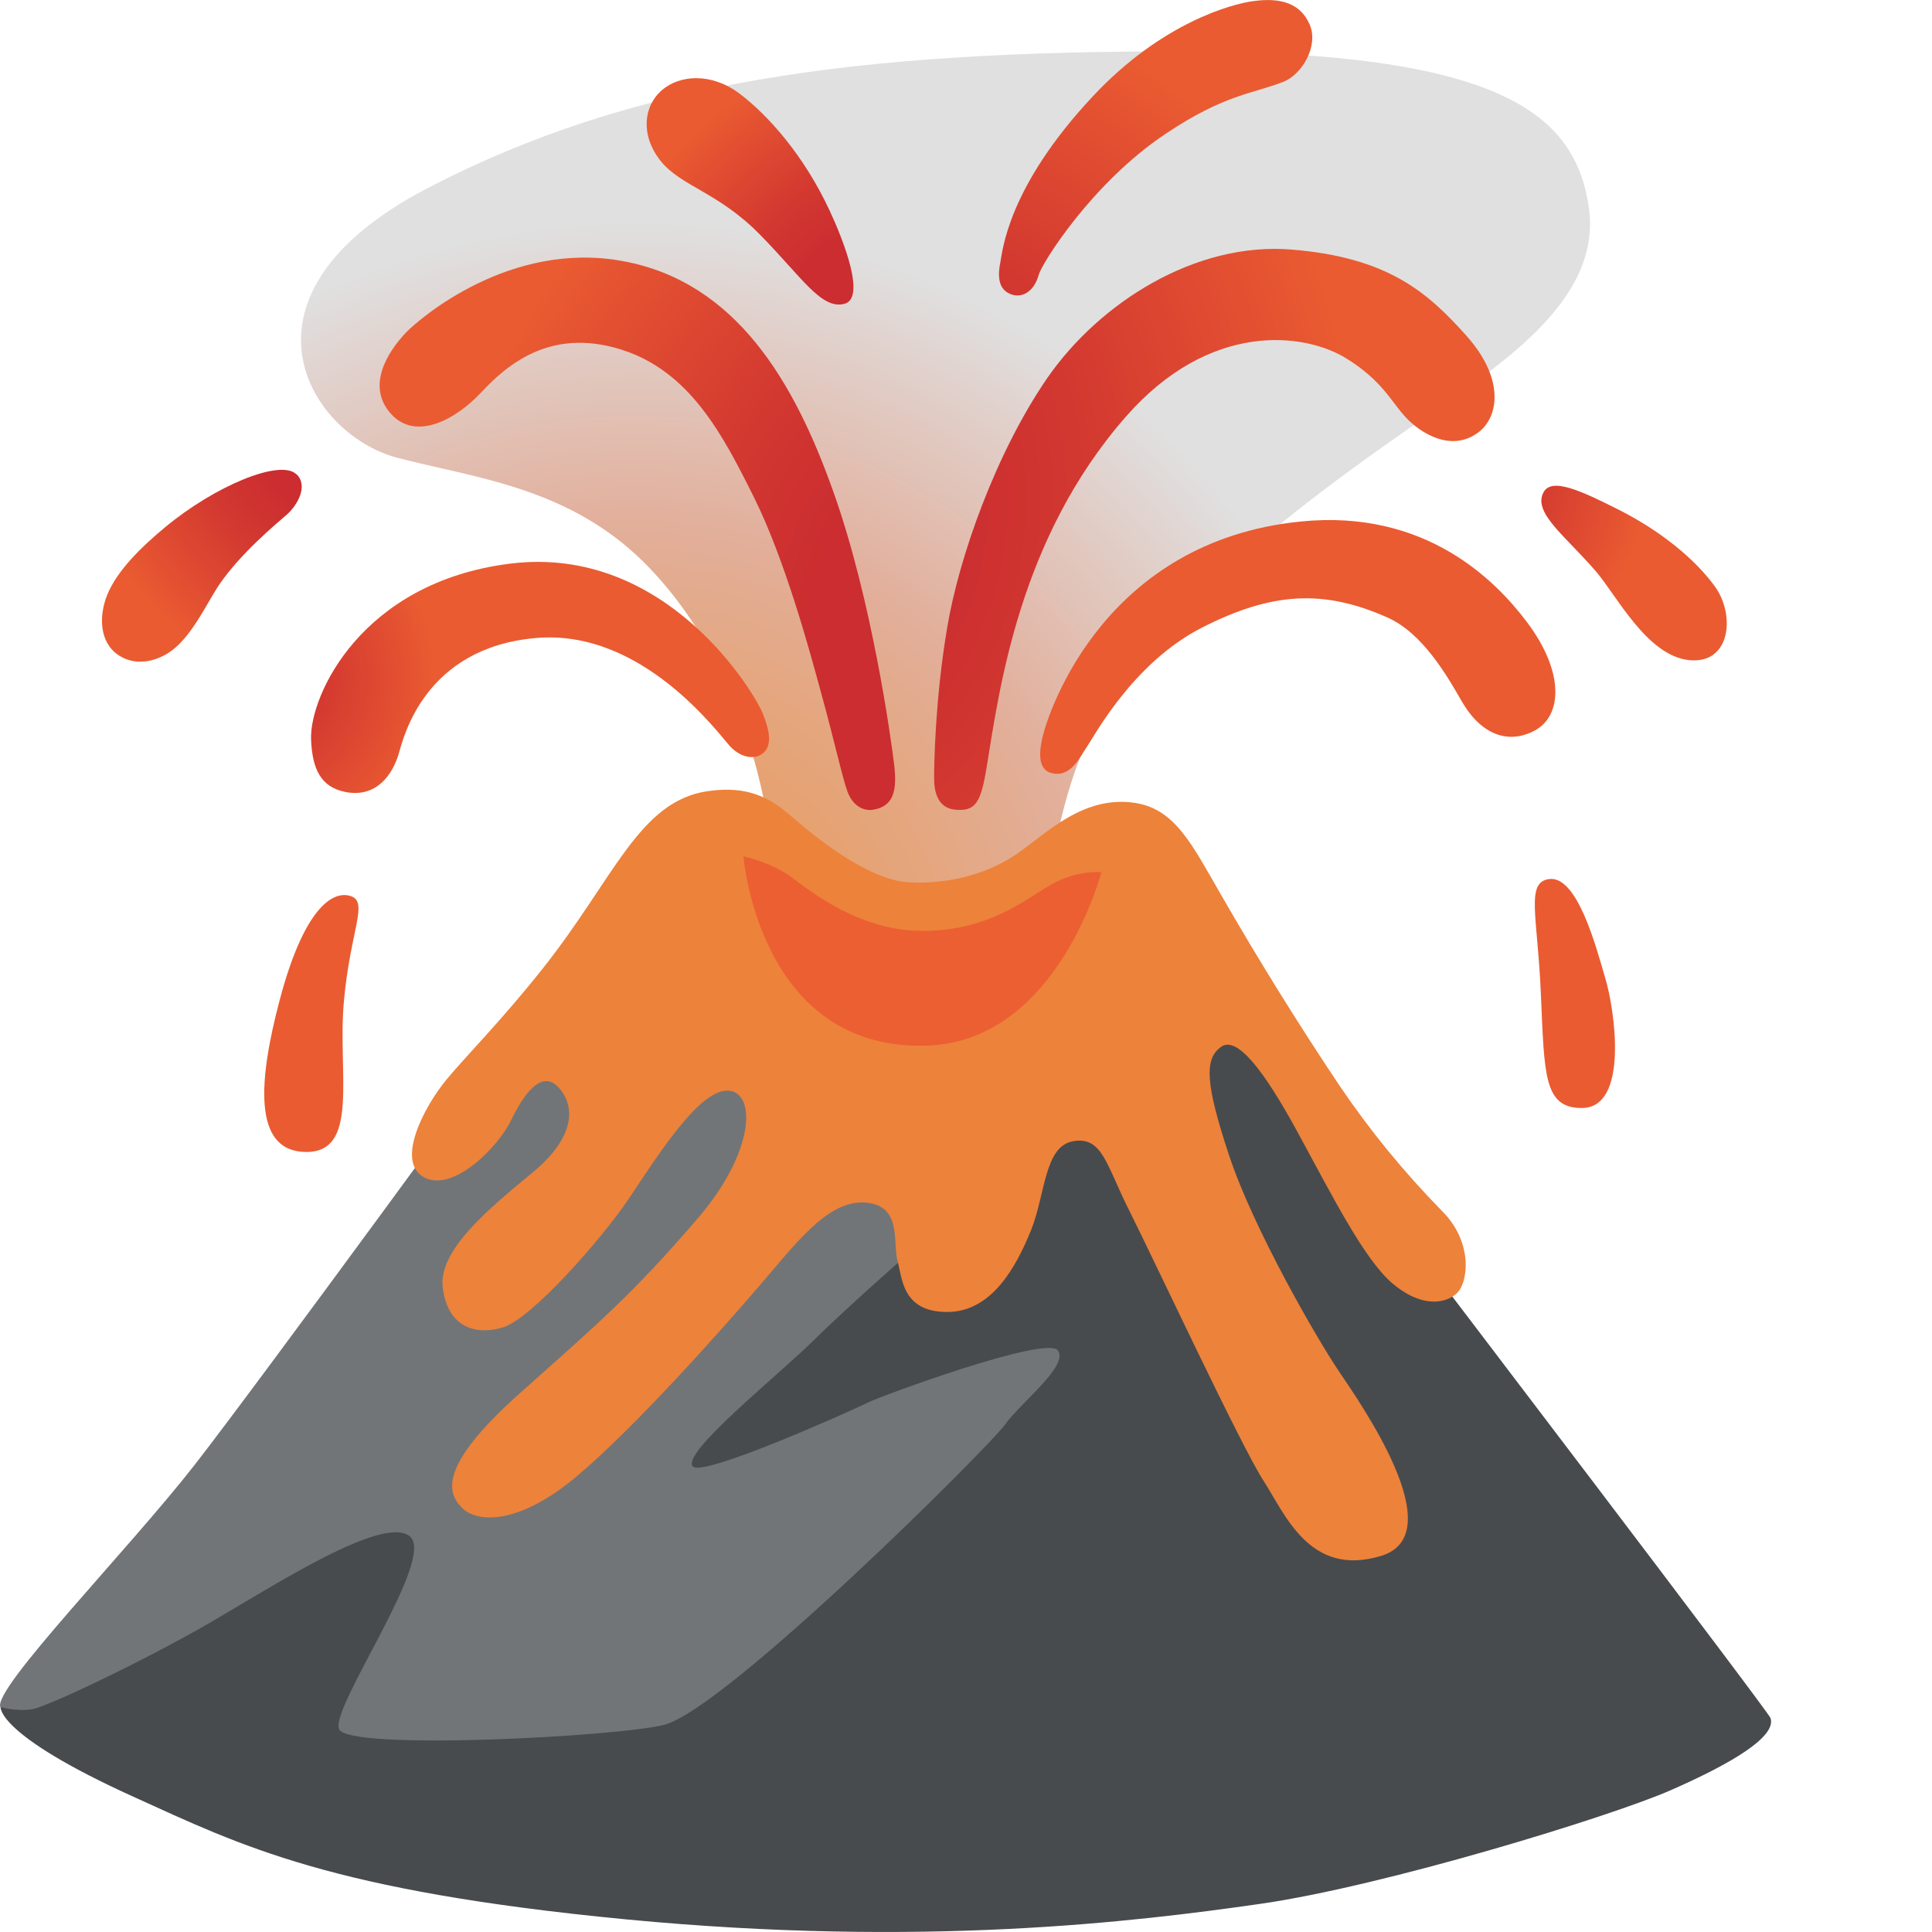
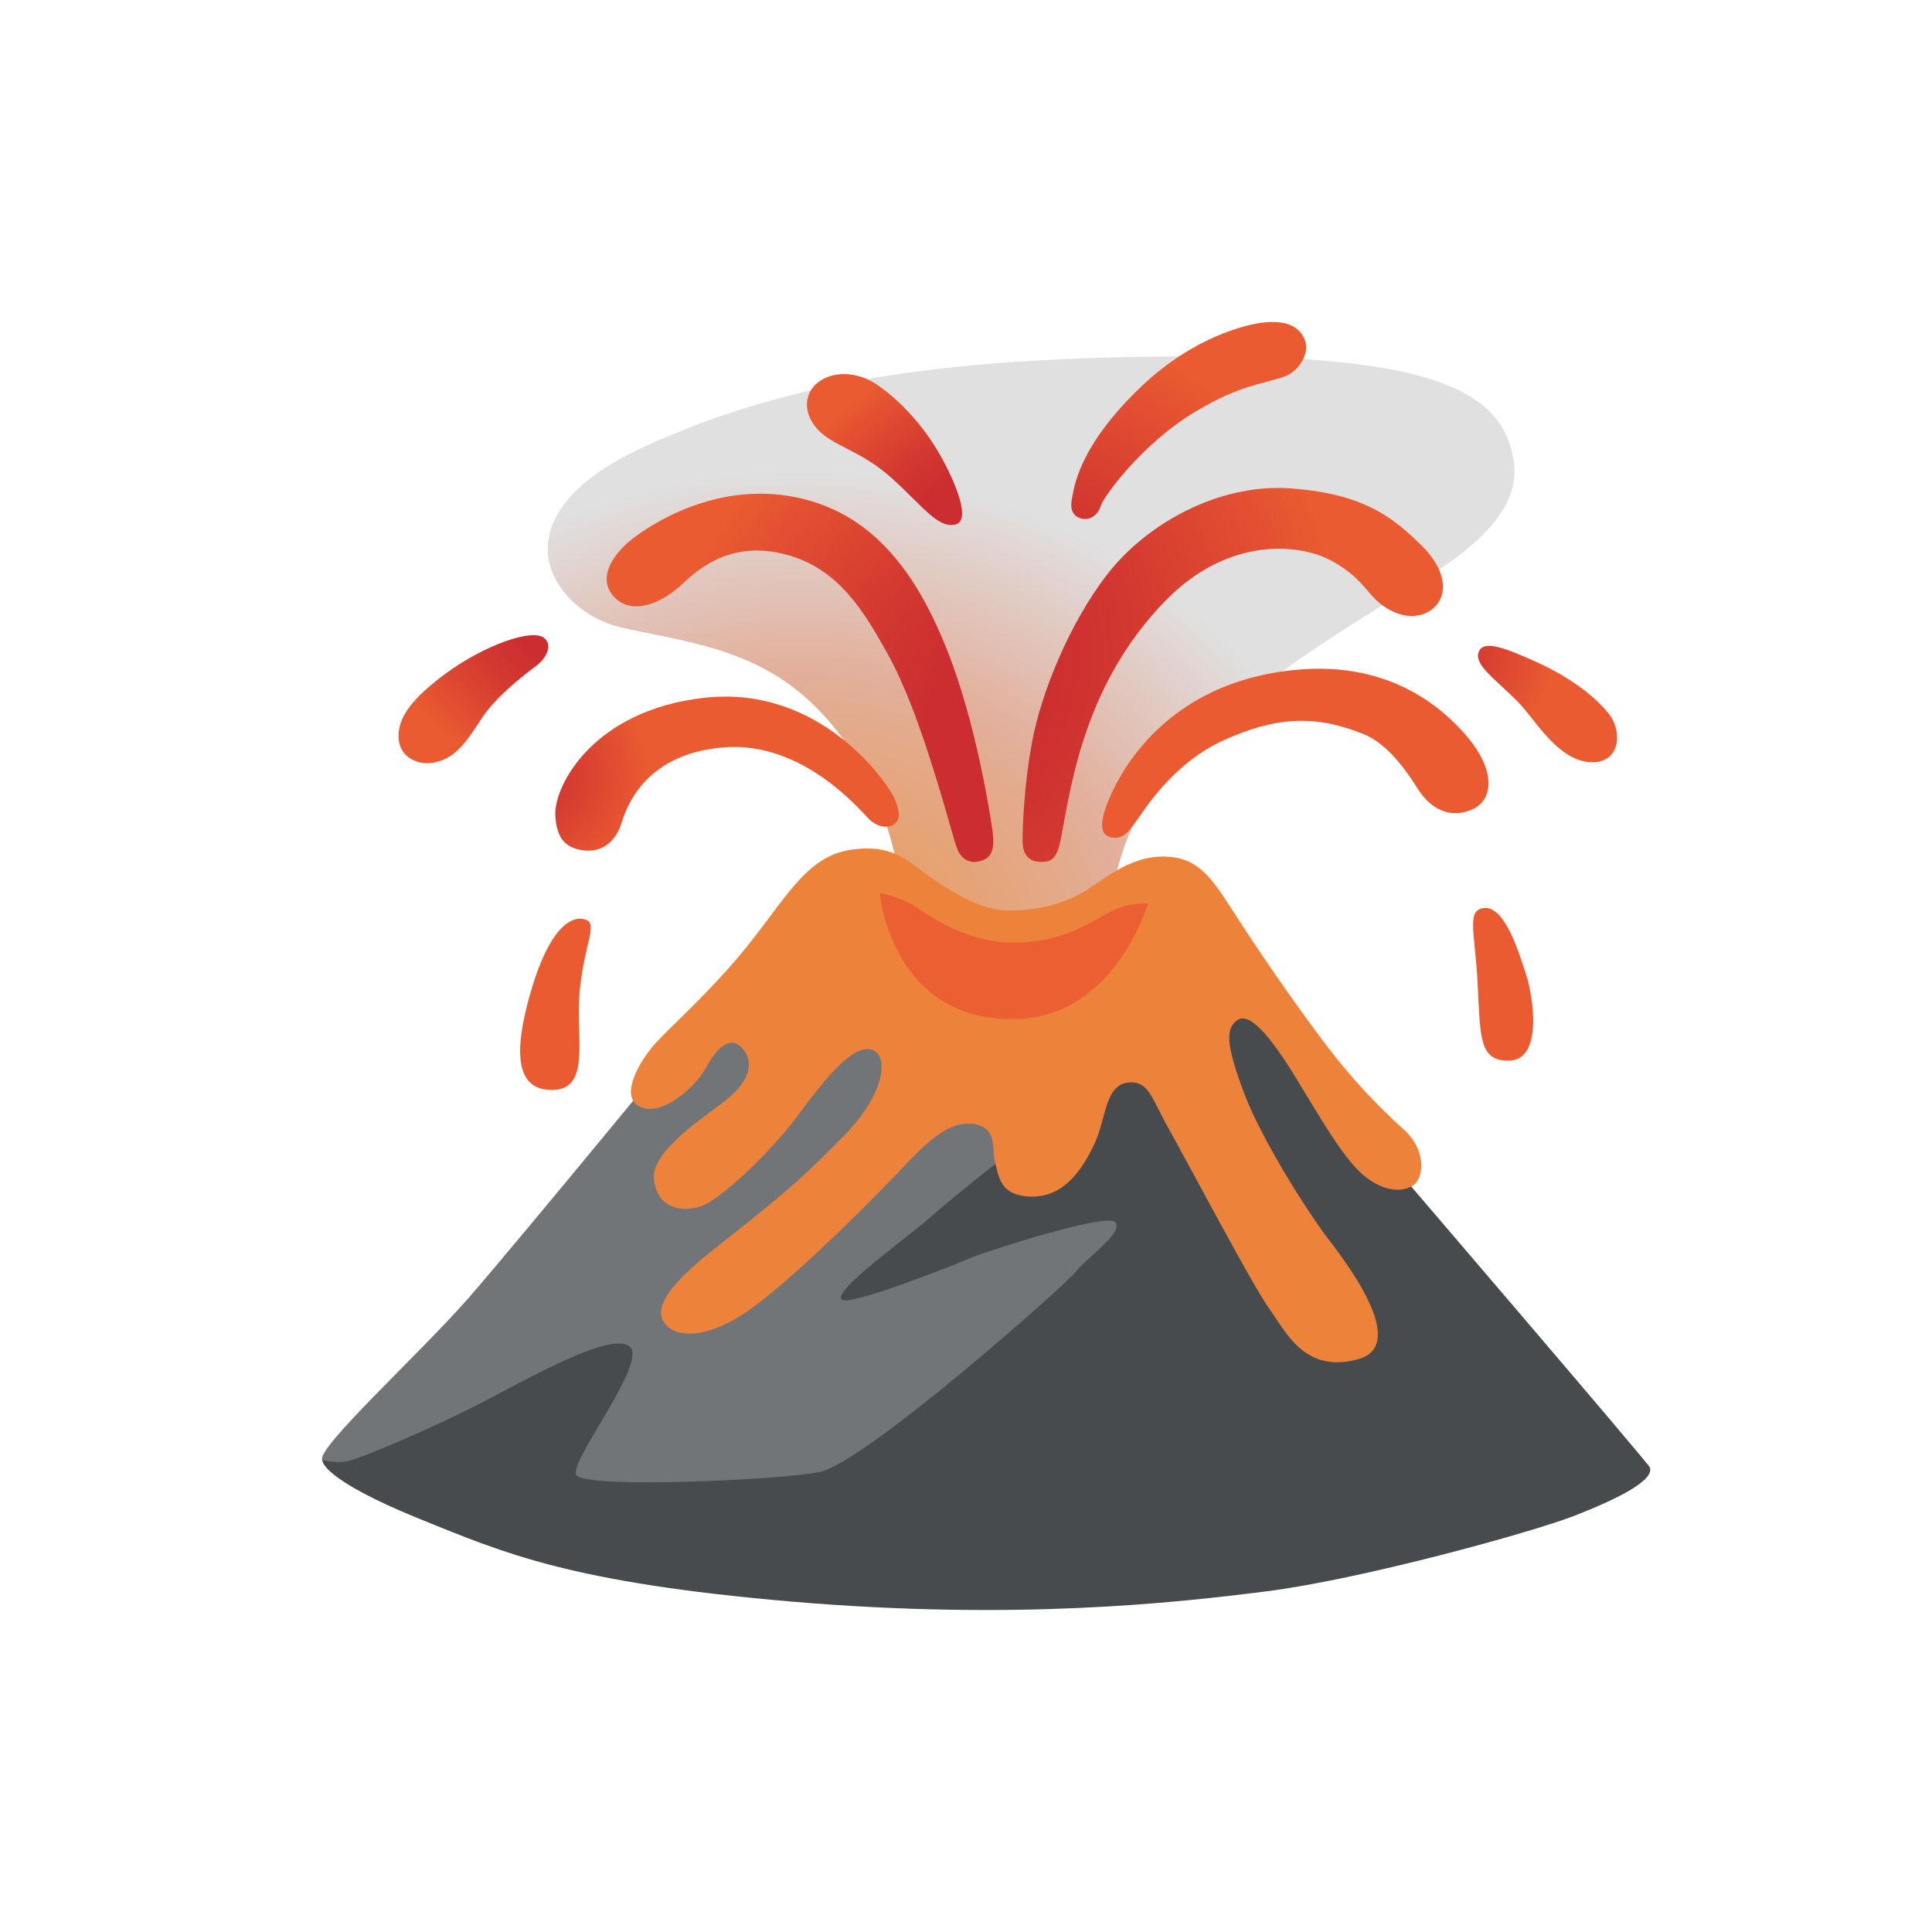
- <svg xmlns="http://www.w3.org/2000/svg" width="12" height="12" viewBox="0 0 12 12" fill="none">
-   <path d="M6.488 5.955C6.488 5.955 6.461 4.813 7.038 4.133C7.615 3.453 8.357 2.936 8.824 2.61C9.292 2.284 9.951 1.876 9.869 1.292C9.786 0.707 9.325 0.319 7.319 0.319C5.313 0.319 3.934 0.504 2.655 1.169C1.377 1.835 1.919 2.696 2.463 2.842C2.943 2.97 3.555 3.022 4.039 3.533C4.918 4.46 4.826 5.887 4.826 5.887L6.488 5.955Z" fill="url(#paint0_radial_15_5515)" />
-   <path d="M3.19 6.417C3.19 6.417 1.624 8.565 1.211 9.096C0.798 9.626 -0.053 10.496 0.003 10.604C0.058 10.713 0.704 10.971 0.704 10.971C0.704 10.971 3.974 11.433 4.234 11.433C4.495 11.433 9.854 9.925 9.854 9.925C9.854 9.925 7.972 5.941 7.366 6.172C6.761 6.403 3.19 6.417 3.19 6.417Z" fill="#717578" />
-   <path d="M5.746 7.695C5.746 7.695 5.279 8.102 5.059 8.32C4.839 8.539 4.224 9.028 4.304 9.109C4.369 9.175 5.298 8.758 5.394 8.71C5.477 8.669 6.502 8.292 6.571 8.388C6.639 8.484 6.341 8.71 6.241 8.85C6.149 8.981 4.512 10.612 4.126 10.713C3.848 10.786 2.161 10.876 2.106 10.74C2.05 10.605 2.71 9.68 2.546 9.543C2.381 9.407 1.707 9.845 1.309 10.076C0.911 10.307 0.293 10.603 0.196 10.617C0.1 10.631 0.004 10.603 0.004 10.603C0.004 10.603 -0.025 10.773 0.829 11.16C1.501 11.465 2.051 11.745 3.893 11.922C5.735 12.098 7.053 11.936 7.822 11.826C8.592 11.717 10.007 11.282 10.378 11.119C10.749 10.956 11.036 10.788 10.997 10.671C10.983 10.63 8.84 7.816 8.84 7.816L7.683 6.118L5.746 7.694V7.695Z" fill="#474B4E" />
-   <path d="M4.395 4.914C3.968 4.977 3.815 5.457 3.37 6.017C3.114 6.34 2.894 6.559 2.772 6.707C2.635 6.873 2.454 7.216 2.635 7.313C2.816 7.409 3.096 7.121 3.173 6.961C3.249 6.803 3.361 6.64 3.467 6.752C3.573 6.863 3.58 7.058 3.309 7.282C3.037 7.506 2.72 7.767 2.75 7.999C2.78 8.232 2.938 8.298 3.12 8.246C3.301 8.194 3.739 7.693 3.905 7.446C4.071 7.2 4.335 6.774 4.516 6.774C4.698 6.774 4.695 7.147 4.335 7.566C3.92 8.049 3.718 8.217 3.225 8.657C2.714 9.114 2.78 9.277 2.871 9.367C2.962 9.457 3.218 9.478 3.588 9.165C3.958 8.851 4.479 8.262 4.706 7.999C4.932 7.738 5.136 7.454 5.371 7.469C5.605 7.484 5.544 7.715 5.574 7.828C5.604 7.94 5.604 8.149 5.883 8.149C6.162 8.149 6.313 7.865 6.404 7.641C6.494 7.416 6.486 7.118 6.667 7.088C6.849 7.058 6.871 7.237 7.015 7.521C7.158 7.805 7.71 8.985 7.846 9.194C7.982 9.404 8.133 9.799 8.578 9.664C9.023 9.53 8.45 8.716 8.314 8.514C8.178 8.312 7.785 7.632 7.634 7.176C7.483 6.721 7.483 6.578 7.582 6.504C7.679 6.429 7.846 6.638 8.065 7.042C8.284 7.445 8.473 7.819 8.646 7.969C8.819 8.118 8.97 8.103 9.046 8.035C9.121 7.969 9.152 7.714 8.955 7.52C8.723 7.283 8.512 7.026 8.326 6.752C8.064 6.361 7.816 5.961 7.582 5.554C7.401 5.24 7.297 5.025 7.05 4.987C6.731 4.938 6.501 5.174 6.32 5.301C6.139 5.427 5.89 5.495 5.64 5.48C5.391 5.465 5.059 5.196 4.923 5.077C4.788 4.959 4.652 4.877 4.396 4.914H4.395Z" fill="url(#paint1_radial_15_5515)" />
-   <path d="M4.618 5.319C4.618 5.319 4.789 5.355 4.914 5.447C5.039 5.54 5.346 5.788 5.746 5.782C6.146 5.777 6.368 5.587 6.529 5.494C6.691 5.402 6.841 5.417 6.841 5.417C6.841 5.417 6.57 6.463 5.765 6.494C4.713 6.535 4.618 5.319 4.618 5.319Z" fill="#EC5F32" />
-   <path d="M9.621 5.46C9.474 5.481 9.551 5.69 9.571 6.182C9.593 6.674 9.588 6.882 9.824 6.882C10.121 6.883 10.028 6.265 9.971 6.077C9.916 5.89 9.798 5.435 9.621 5.46Z" fill="url(#paint2_radial_15_5515)" />
-   <path d="M9.586 3.06C9.521 3.187 9.726 3.331 9.915 3.552C10.043 3.702 10.23 4.072 10.49 4.1C10.75 4.128 10.78 3.819 10.651 3.642C10.525 3.468 10.308 3.295 10.062 3.17C9.817 3.046 9.635 2.962 9.586 3.06Z" fill="url(#paint3_radial_15_5515)" />
-   <path d="M6.27 1.824C6.347 1.859 6.424 1.81 6.452 1.706C6.47 1.638 6.78 1.139 7.237 0.833C7.609 0.583 7.784 0.583 7.974 0.507C8.089 0.46 8.191 0.284 8.135 0.153C8.081 0.028 7.966 -0.02 7.777 0.008C7.657 0.025 7.22 0.136 6.788 0.598C6.256 1.166 6.227 1.562 6.213 1.631C6.199 1.7 6.195 1.79 6.27 1.824Z" fill="url(#paint4_radial_15_5515)" />
-   <path d="M5.245 1.887C5.101 1.925 4.979 1.72 4.72 1.457C4.46 1.192 4.229 1.158 4.102 0.998C3.976 0.838 3.998 0.658 4.11 0.561C4.221 0.464 4.418 0.45 4.593 0.581C4.768 0.713 4.993 0.963 5.154 1.31C5.241 1.497 5.379 1.852 5.245 1.887Z" fill="url(#paint5_radial_15_5515)" />
-   <path d="M1.84 2.945C1.739 2.85 1.334 3.018 1.024 3.276C0.876 3.399 0.727 3.544 0.665 3.697C0.614 3.826 0.616 3.99 0.737 4.07C0.846 4.142 0.979 4.108 1.072 4.037C1.199 3.939 1.288 3.74 1.362 3.631C1.493 3.439 1.711 3.257 1.782 3.196C1.847 3.139 1.917 3.016 1.841 2.945L1.84 2.945Z" fill="url(#paint6_radial_15_5515)" />
-   <path d="M2.176 5.565C2.059 5.529 1.884 5.656 1.737 6.212C1.607 6.704 1.567 7.147 1.894 7.155C2.238 7.164 2.095 6.668 2.136 6.22C2.176 5.773 2.293 5.6 2.176 5.565L2.176 5.565Z" fill="url(#paint7_radial_15_5515)" />
-   <path d="M2.145 4.919C2.337 4.957 2.438 4.813 2.477 4.68C2.508 4.574 2.64 4.024 3.327 3.963C3.992 3.903 4.467 4.564 4.536 4.637C4.605 4.71 4.696 4.723 4.747 4.671C4.792 4.626 4.783 4.544 4.738 4.432C4.691 4.312 4.142 3.379 3.167 3.501C2.243 3.617 1.924 4.321 1.932 4.59C1.939 4.779 1.994 4.889 2.145 4.919Z" fill="url(#paint8_radial_15_5515)" />
-   <path d="M6.523 4.799C6.648 4.84 6.707 4.702 6.752 4.637C6.797 4.572 7.038 4.116 7.466 3.898C7.895 3.68 8.217 3.656 8.621 3.837C8.836 3.934 8.987 4.195 9.078 4.354C9.201 4.568 9.372 4.625 9.535 4.536C9.699 4.447 9.723 4.18 9.482 3.861C9.287 3.603 8.852 3.162 8.081 3.239C6.853 3.361 6.521 4.426 6.489 4.528C6.454 4.645 6.438 4.771 6.523 4.799Z" fill="url(#paint9_radial_15_5515)" />
-   <path d="M5.931 5.029C6.059 5.042 6.092 4.986 6.128 4.767C6.208 4.273 6.332 3.342 6.993 2.588C7.514 1.993 8.101 2.065 8.36 2.225C8.587 2.364 8.642 2.498 8.734 2.595C8.825 2.691 9.01 2.807 9.175 2.691C9.313 2.595 9.347 2.351 9.107 2.084C8.868 1.817 8.623 1.599 8.022 1.55C7.421 1.501 6.827 1.884 6.507 2.345C6.188 2.807 5.955 3.461 5.882 3.905C5.808 4.348 5.802 4.742 5.802 4.834C5.802 4.924 5.827 5.018 5.931 5.029Z" fill="url(#paint10_radial_15_5515)" />
-   <path d="M5.419 5.03C5.553 5.01 5.572 4.908 5.554 4.751C5.535 4.593 5.416 3.727 5.176 3.054C4.937 2.38 4.576 1.752 3.87 1.622C3.165 1.491 2.604 1.982 2.525 2.062C2.403 2.189 2.275 2.4 2.428 2.57C2.581 2.741 2.829 2.608 2.988 2.438C3.147 2.268 3.415 2.035 3.851 2.169C4.286 2.302 4.492 2.706 4.683 3.089C4.873 3.471 5.024 4.022 5.103 4.314C5.183 4.604 5.233 4.835 5.265 4.92C5.296 5 5.357 5.038 5.419 5.03Z" fill="url(#paint11_radial_15_5515)" />
+ <svg xmlns="http://www.w3.org/2000/svg" width="24" height="24" viewBox="0 0 24 24" fill="none">
+   <path d="M13.732 11.94C13.732 11.94 13.691 10.417 14.557 9.51C15.423 8.604 16.536 7.915 17.236 7.48C17.938 7.046 18.927 6.501 18.803 5.722C18.679 4.942 17.987 4.426 14.978 4.426C11.969 4.426 9.9 4.672 7.983 5.559C6.066 6.447 6.879 7.595 7.695 7.789C8.415 7.96 9.332 8.029 10.059 8.711C11.377 9.946 11.239 11.849 11.239 11.849L13.732 11.94Z" fill="url(#paint0_radial_15_5515)" />
+   <path d="M8.785 12.556C8.785 12.556 6.436 15.42 5.817 16.128C5.197 16.834 3.921 17.994 4.004 18.139C4.086 18.284 5.055 18.628 5.055 18.628C5.055 18.628 9.96 19.244 10.351 19.244C10.743 19.244 18.78 17.233 18.78 17.233C18.78 17.233 15.957 11.921 15.049 12.229C14.142 12.538 8.785 12.556 8.785 12.556Z" fill="#717578" />
+   <path d="M12.618 14.26C12.618 14.26 11.918 14.803 11.589 15.094C11.259 15.385 10.336 16.037 10.456 16.145C10.554 16.234 11.947 15.677 12.091 15.613C12.216 15.559 13.753 15.056 13.856 15.184C13.959 15.312 13.511 15.613 13.362 15.8C13.223 15.974 10.768 18.15 10.188 18.284C9.771 18.381 7.241 18.502 7.158 18.32C7.075 18.14 8.064 16.906 7.818 16.724C7.571 16.543 6.56 17.126 5.963 17.435C5.367 17.743 4.439 18.138 4.294 18.156C4.149 18.175 4.005 18.138 4.005 18.138C4.005 18.138 3.962 18.364 5.243 18.881C6.252 19.287 7.077 19.66 9.84 19.896C12.602 20.131 14.58 19.915 15.733 19.768C16.888 19.623 19.01 19.043 19.567 18.826C20.123 18.608 20.554 18.384 20.495 18.228C20.474 18.174 17.259 14.422 17.259 14.422L15.525 12.158L12.618 14.259V14.26Z" fill="#474B4E" />
+   <path d="M10.593 10.552C9.951 10.636 9.723 11.276 9.055 12.023C8.67 12.454 8.341 12.746 8.158 12.943C7.953 13.164 7.68 13.622 7.953 13.75C8.224 13.879 8.644 13.494 8.759 13.282C8.873 13.07 9.042 12.854 9.201 13.002C9.359 13.151 9.369 13.41 8.963 13.709C8.556 14.008 8.079 14.356 8.125 14.666C8.17 14.976 8.407 15.064 8.679 14.994C8.951 14.925 9.608 14.257 9.857 13.928C10.107 13.6 10.502 13.032 10.774 13.032C11.046 13.032 11.042 13.53 10.503 14.088C9.88 14.732 9.576 14.956 8.838 15.543C8.07 16.152 8.17 16.37 8.306 16.489C8.442 16.609 8.827 16.638 9.381 16.22C9.936 15.802 10.719 15.016 11.059 14.666C11.398 14.318 11.704 13.939 12.056 13.959C12.407 13.979 12.316 14.287 12.361 14.438C12.405 14.586 12.405 14.865 12.824 14.865C13.242 14.865 13.469 14.486 13.605 14.188C13.741 13.888 13.729 13.49 14.001 13.45C14.273 13.41 14.306 13.65 14.522 14.028C14.736 14.407 15.565 15.98 15.768 16.259C15.973 16.538 16.199 17.066 16.867 16.886C17.534 16.707 16.675 15.621 16.471 15.352C16.267 15.083 15.678 14.176 15.45 13.568C15.225 12.962 15.225 12.771 15.373 12.672C15.519 12.572 15.768 12.851 16.098 13.389C16.426 13.927 16.71 14.426 16.969 14.625C17.229 14.824 17.455 14.804 17.569 14.714C17.682 14.625 17.728 14.286 17.433 14.027C17.084 13.711 16.768 13.368 16.489 13.002C16.097 12.481 15.725 11.948 15.373 11.405C15.101 10.987 14.945 10.7 14.575 10.649C14.096 10.584 13.752 10.899 13.48 11.068C13.208 11.236 12.835 11.327 12.46 11.307C12.087 11.287 11.589 10.928 11.385 10.769C11.182 10.612 10.978 10.503 10.594 10.552H10.593Z" fill="url(#paint1_radial_15_5515)" />
+   <path d="M10.927 11.092C10.927 11.092 11.184 11.14 11.371 11.263C11.559 11.387 12.019 11.718 12.618 11.71C13.219 11.703 13.552 11.45 13.794 11.326C14.036 11.202 14.261 11.223 14.261 11.223C14.261 11.223 13.854 12.617 12.648 12.658C11.069 12.713 10.927 11.092 10.927 11.092Z" fill="#EC5F32" />
+   <path d="M18.432 11.28C18.211 11.308 18.326 11.586 18.357 12.242C18.389 12.899 18.381 13.176 18.736 13.176C19.181 13.178 19.041 12.353 18.957 12.103C18.874 11.853 18.697 11.247 18.432 11.28Z" fill="url(#paint2_radial_15_5515)" />
+   <path d="M18.378 8.08C18.282 8.25 18.588 8.441 18.873 8.736C19.064 8.936 19.345 9.43 19.735 9.467C20.125 9.504 20.17 9.092 19.977 8.856C19.788 8.624 19.462 8.393 19.093 8.227C18.726 8.061 18.453 7.95 18.378 8.08Z" fill="url(#paint3_radial_15_5515)" />
+   <path d="M13.405 6.432C13.521 6.479 13.636 6.414 13.678 6.275C13.705 6.184 14.17 5.519 14.856 5.11C15.413 4.777 15.676 4.777 15.96 4.676C16.133 4.613 16.287 4.379 16.202 4.204C16.122 4.037 15.949 3.973 15.666 4.01C15.486 4.034 14.83 4.181 14.182 4.797C13.383 5.555 13.341 6.082 13.32 6.174C13.299 6.266 13.293 6.387 13.405 6.432Z" fill="url(#paint4_radial_15_5515)" />
+   <path d="M11.868 6.516C11.652 6.566 11.468 6.294 11.08 5.942C10.69 5.59 10.344 5.544 10.153 5.33C9.963 5.117 9.996 4.877 10.164 4.748C10.332 4.618 10.626 4.6 10.889 4.775C11.151 4.95 11.489 5.284 11.73 5.746C11.862 5.996 12.069 6.469 11.868 6.516Z" fill="url(#paint5_radial_15_5515)" />
+   <path d="M6.76 7.926C6.608 7.8 6.001 8.024 5.535 8.368C5.313 8.532 5.09 8.726 4.998 8.929C4.921 9.102 4.924 9.32 5.105 9.427C5.268 9.522 5.468 9.478 5.607 9.383C5.799 9.252 5.931 8.987 6.043 8.841C6.24 8.586 6.566 8.343 6.673 8.262C6.771 8.186 6.876 8.022 6.761 7.927L6.76 7.926Z" fill="url(#paint6_radial_15_5515)" />
+   <path d="M7.264 11.42C7.089 11.372 6.825 11.541 6.605 12.282C6.41 12.938 6.35 13.53 6.841 13.54C7.357 13.552 7.143 12.891 7.203 12.294C7.263 11.698 7.439 11.467 7.263 11.42L7.264 11.42Z" fill="url(#paint7_radial_15_5515)" />
+   <path d="M7.218 10.559C7.506 10.61 7.656 10.417 7.716 10.24C7.762 10.099 7.96 9.366 8.991 9.284C9.987 9.204 10.701 10.086 10.803 10.183C10.907 10.28 11.043 10.297 11.12 10.228C11.188 10.168 11.175 10.058 11.107 9.909C11.036 9.75 10.213 8.505 8.75 8.668C7.365 8.822 6.886 9.762 6.898 10.12C6.909 10.372 6.991 10.519 7.218 10.559Z" fill="url(#paint8_radial_15_5515)" />
+   <path d="M13.785 10.398C13.972 10.453 14.06 10.269 14.127 10.183C14.196 10.096 14.556 9.488 15.198 9.197C15.842 8.906 16.326 8.874 16.931 9.116C17.253 9.245 17.48 9.593 17.617 9.806C17.802 10.091 18.058 10.167 18.303 10.048C18.548 9.929 18.584 9.573 18.223 9.148C17.931 8.804 17.278 8.216 16.122 8.319C14.279 8.481 13.782 9.901 13.734 10.037C13.681 10.194 13.656 10.361 13.785 10.398Z" fill="url(#paint9_radial_15_5515)" />
+   <path d="M12.897 10.705C13.089 10.722 13.138 10.648 13.191 10.356C13.312 9.698 13.498 8.456 14.489 7.451C15.271 6.658 16.152 6.754 16.54 6.966C16.88 7.152 16.963 7.33 17.101 7.46C17.238 7.588 17.515 7.742 17.762 7.588C17.969 7.46 18.021 7.135 17.661 6.779C17.302 6.423 16.935 6.132 16.033 6.067C15.131 6.002 14.24 6.512 13.761 7.127C13.282 7.742 12.933 8.615 12.823 9.207C12.712 9.798 12.703 10.322 12.703 10.445C12.703 10.565 12.74 10.69 12.897 10.705Z" fill="url(#paint10_radial_15_5515)" />
+   <path d="M12.128 10.706C12.329 10.68 12.357 10.544 12.331 10.334C12.303 10.124 12.123 8.97 11.764 8.072C11.406 7.174 10.864 6.336 9.804 6.162C8.747 5.988 7.906 6.642 7.788 6.75C7.604 6.918 7.412 7.2 7.641 7.427C7.871 7.654 8.243 7.478 8.481 7.25C8.72 7.024 9.122 6.714 9.776 6.892C10.428 7.07 10.738 7.608 11.024 8.118C11.309 8.628 11.536 9.363 11.655 9.752C11.775 10.139 11.85 10.446 11.897 10.56C11.944 10.667 12.036 10.718 12.128 10.706Z" fill="url(#paint11_radial_15_5515)" />
  <defs>
-     <radialGradient id="paint0_radial_15_5515" cx="0" cy="0" r="1" gradientUnits="userSpaceOnUse" gradientTransform="translate(3.96128 6.08198) scale(5.32812 5.32825)">
+     <radialGradient id="paint0_radial_15_5515" cx="0" cy="0" r="1" gradientUnits="userSpaceOnUse" gradientTransform="translate(9.94203 12.1094) scale(7.99227 7.10441)">
      <stop offset="0.174" stop-color="#E79F68" />
      <stop offset="0.278" stop-color="#E6A272" />
      <stop offset="0.453" stop-color="#E3AB8D" />
      <stop offset="0.531" stop-color="#E2AF9B" />
      <stop offset="0.783" stop-color="#E1D1CC" />
      <stop offset="0.883" stop-color="#E0E0E0" />
    </radialGradient>
-     <radialGradient id="paint1_radial_15_5515" cx="0" cy="0" r="1" gradientUnits="userSpaceOnUse" gradientTransform="translate(-3.32103 5.78863) rotate(90) scale(6.83483 3.65536)">
+     <radialGradient id="paint1_radial_15_5515" cx="0" cy="0" r="1" gradientUnits="userSpaceOnUse" gradientTransform="translate(-0.981571 11.7182) rotate(90) scale(9.1132 5.48309)">
      <stop offset="0.39" stop-color="#CB2D30" />
      <stop offset="0.492" stop-color="#D23730" />
      <stop offset="0.665" stop-color="#E45231" />
      <stop offset="0.715" stop-color="#EA5B31" />
      <stop offset="0.792" stop-color="#EA6032" />
      <stop offset="0.887" stop-color="#EC6F36" />
      <stop offset="0.967" stop-color="#ED823A" />
    </radialGradient>
-     <radialGradient id="paint2_radial_15_5515" cx="0" cy="0" r="1" gradientUnits="userSpaceOnUse" gradientTransform="translate(9.39594 1.73566) scale(1.23285 1.2333)">
+     <radialGradient id="paint2_radial_15_5515" cx="0" cy="0" r="1" gradientUnits="userSpaceOnUse" gradientTransform="translate(18.0941 6.31424) scale(1.84929 1.64442)">
      <stop offset="0.045" stop-color="#CB2D30" />
      <stop offset="0.344" stop-color="#D23730" />
      <stop offset="0.851" stop-color="#E45231" />
      <stop offset="1" stop-color="#EA5B31" />
    </radialGradient>
-     <radialGradient id="paint3_radial_15_5515" cx="0" cy="0" r="1" gradientUnits="userSpaceOnUse" gradientTransform="translate(8.65911 2.86298) scale(1.58394 1.58376)">
+     <radialGradient id="paint3_radial_15_5515" cx="0" cy="0" r="1" gradientUnits="userSpaceOnUse" gradientTransform="translate(16.9888 7.81736) scale(2.37594 2.1117)">
      <stop offset="0.294" stop-color="#CB2D30" />
      <stop offset="0.515" stop-color="#D23730" />
      <stop offset="0.89" stop-color="#E45231" />
      <stop offset="1" stop-color="#EA5B31" />
    </radialGradient>
-     <radialGradient id="paint4_radial_15_5515" cx="0" cy="0" r="1" gradientUnits="userSpaceOnUse" gradientTransform="translate(5.80544 2.42051) scale(2.38657 2.38648)">
+     <radialGradient id="paint4_radial_15_5515" cx="0" cy="0" r="1" gradientUnits="userSpaceOnUse" gradientTransform="translate(12.7082 7.22738) scale(3.57989 3.18201)">
      <stop offset="0.045" stop-color="#CB2D30" />
      <stop offset="0.344" stop-color="#D23730" />
      <stop offset="0.851" stop-color="#E45231" />
      <stop offset="1" stop-color="#EA5B31" />
    </radialGradient>
-     <radialGradient id="paint5_radial_15_5515" cx="0" cy="0" r="1" gradientUnits="userSpaceOnUse" gradientTransform="translate(5.65478 2.19503) scale(1.91893 1.91923)">
+     <radialGradient id="paint5_radial_15_5515" cx="0" cy="0" r="1" gradientUnits="userSpaceOnUse" gradientTransform="translate(12.4823 6.92674) scale(2.87842 2.559)">
      <stop offset="0.423" stop-color="#CB2D30" />
      <stop offset="0.604" stop-color="#D23730" />
      <stop offset="0.91" stop-color="#E45231" />
      <stop offset="1" stop-color="#EA5B31" />
    </radialGradient>
-     <radialGradient id="paint6_radial_15_5515" cx="0" cy="0" r="1" gradientUnits="userSpaceOnUse" gradientTransform="translate(2.15673 2.62113) scale(1.66744 1.66799)">
+     <radialGradient id="paint6_radial_15_5515" cx="0" cy="0" r="1" gradientUnits="userSpaceOnUse" gradientTransform="translate(7.23514 7.49487) scale(2.50119 2.22402)">
      <stop offset="0.341" stop-color="#CB2D30" />
      <stop offset="0.547" stop-color="#D23730" />
      <stop offset="0.897" stop-color="#E45231" />
      <stop offset="1" stop-color="#EA5B31" />
    </radialGradient>
-     <radialGradient id="paint7_radial_15_5515" cx="0" cy="0" r="1" gradientUnits="userSpaceOnUse" gradientTransform="translate(2.19867 1.6741) scale(1.92175 1.92161)">
+     <radialGradient id="paint7_radial_15_5515" cx="0" cy="0" r="1" gradientUnits="userSpaceOnUse" gradientTransform="translate(7.29802 6.23216) scale(2.88266 2.56217)">
      <stop offset="0.483" stop-color="#CB2D30" />
      <stop offset="0.645" stop-color="#D23730" />
      <stop offset="0.919" stop-color="#E45231" />
      <stop offset="1" stop-color="#EA5B31" />
    </radialGradient>
-     <radialGradient id="paint8_radial_15_5515" cx="0" cy="0" r="1" gradientUnits="userSpaceOnUse" gradientTransform="translate(1.56899 4.20809) scale(1.12866 1.12876)">
+     <radialGradient id="paint8_radial_15_5515" cx="0" cy="0" r="1" gradientUnits="userSpaceOnUse" gradientTransform="translate(6.35351 9.61086) scale(1.69302 1.50503)">
      <stop offset="0.045" stop-color="#CB2D30" />
      <stop offset="0.344" stop-color="#D23730" />
      <stop offset="0.851" stop-color="#E45231" />
      <stop offset="1" stop-color="#EA5B31" />
    </radialGradient>
-     <radialGradient id="paint9_radial_15_5515" cx="0" cy="0" r="1" gradientUnits="userSpaceOnUse" gradientTransform="translate(3.84346 4.01837) scale(1.26395 1.264)">
+     <radialGradient id="paint9_radial_15_5515" cx="0" cy="0" r="1" gradientUnits="userSpaceOnUse" gradientTransform="translate(9.76525 9.35788) scale(1.89594 1.68535)">
      <stop offset="0.045" stop-color="#CB2D30" />
      <stop offset="0.344" stop-color="#D23730" />
      <stop offset="0.851" stop-color="#E45231" />
      <stop offset="1" stop-color="#EA5B31" />
    </radialGradient>
-     <radialGradient id="paint10_radial_15_5515" cx="0" cy="0" r="1" gradientUnits="userSpaceOnUse" gradientTransform="translate(4.19112 3.10067) scale(4.2384 4.23785)">
+     <radialGradient id="paint10_radial_15_5515" cx="0" cy="0" r="1" gradientUnits="userSpaceOnUse" gradientTransform="translate(10.2868 8.13427) scale(6.35767 5.65053)">
      <stop offset="0.394" stop-color="#CB2D30" />
      <stop offset="0.584" stop-color="#D23730" />
      <stop offset="0.906" stop-color="#E45231" />
      <stop offset="1" stop-color="#EA5B31" />
    </radialGradient>
-     <radialGradient id="paint11_radial_15_5515" cx="0" cy="0" r="1" gradientUnits="userSpaceOnUse" gradientTransform="translate(6.753 4.04968) scale(4.05845 4.05887)">
+     <radialGradient id="paint11_radial_15_5515" cx="0" cy="0" r="1" gradientUnits="userSpaceOnUse" gradientTransform="translate(14.1296 9.39962) scale(6.08774 5.41188)">
      <stop offset="0.42" stop-color="#CB2D30" />
      <stop offset="0.602" stop-color="#D23730" />
      <stop offset="0.91" stop-color="#E45231" />
      <stop offset="1" stop-color="#EA5B31" />
    </radialGradient>
  </defs>
</svg>
